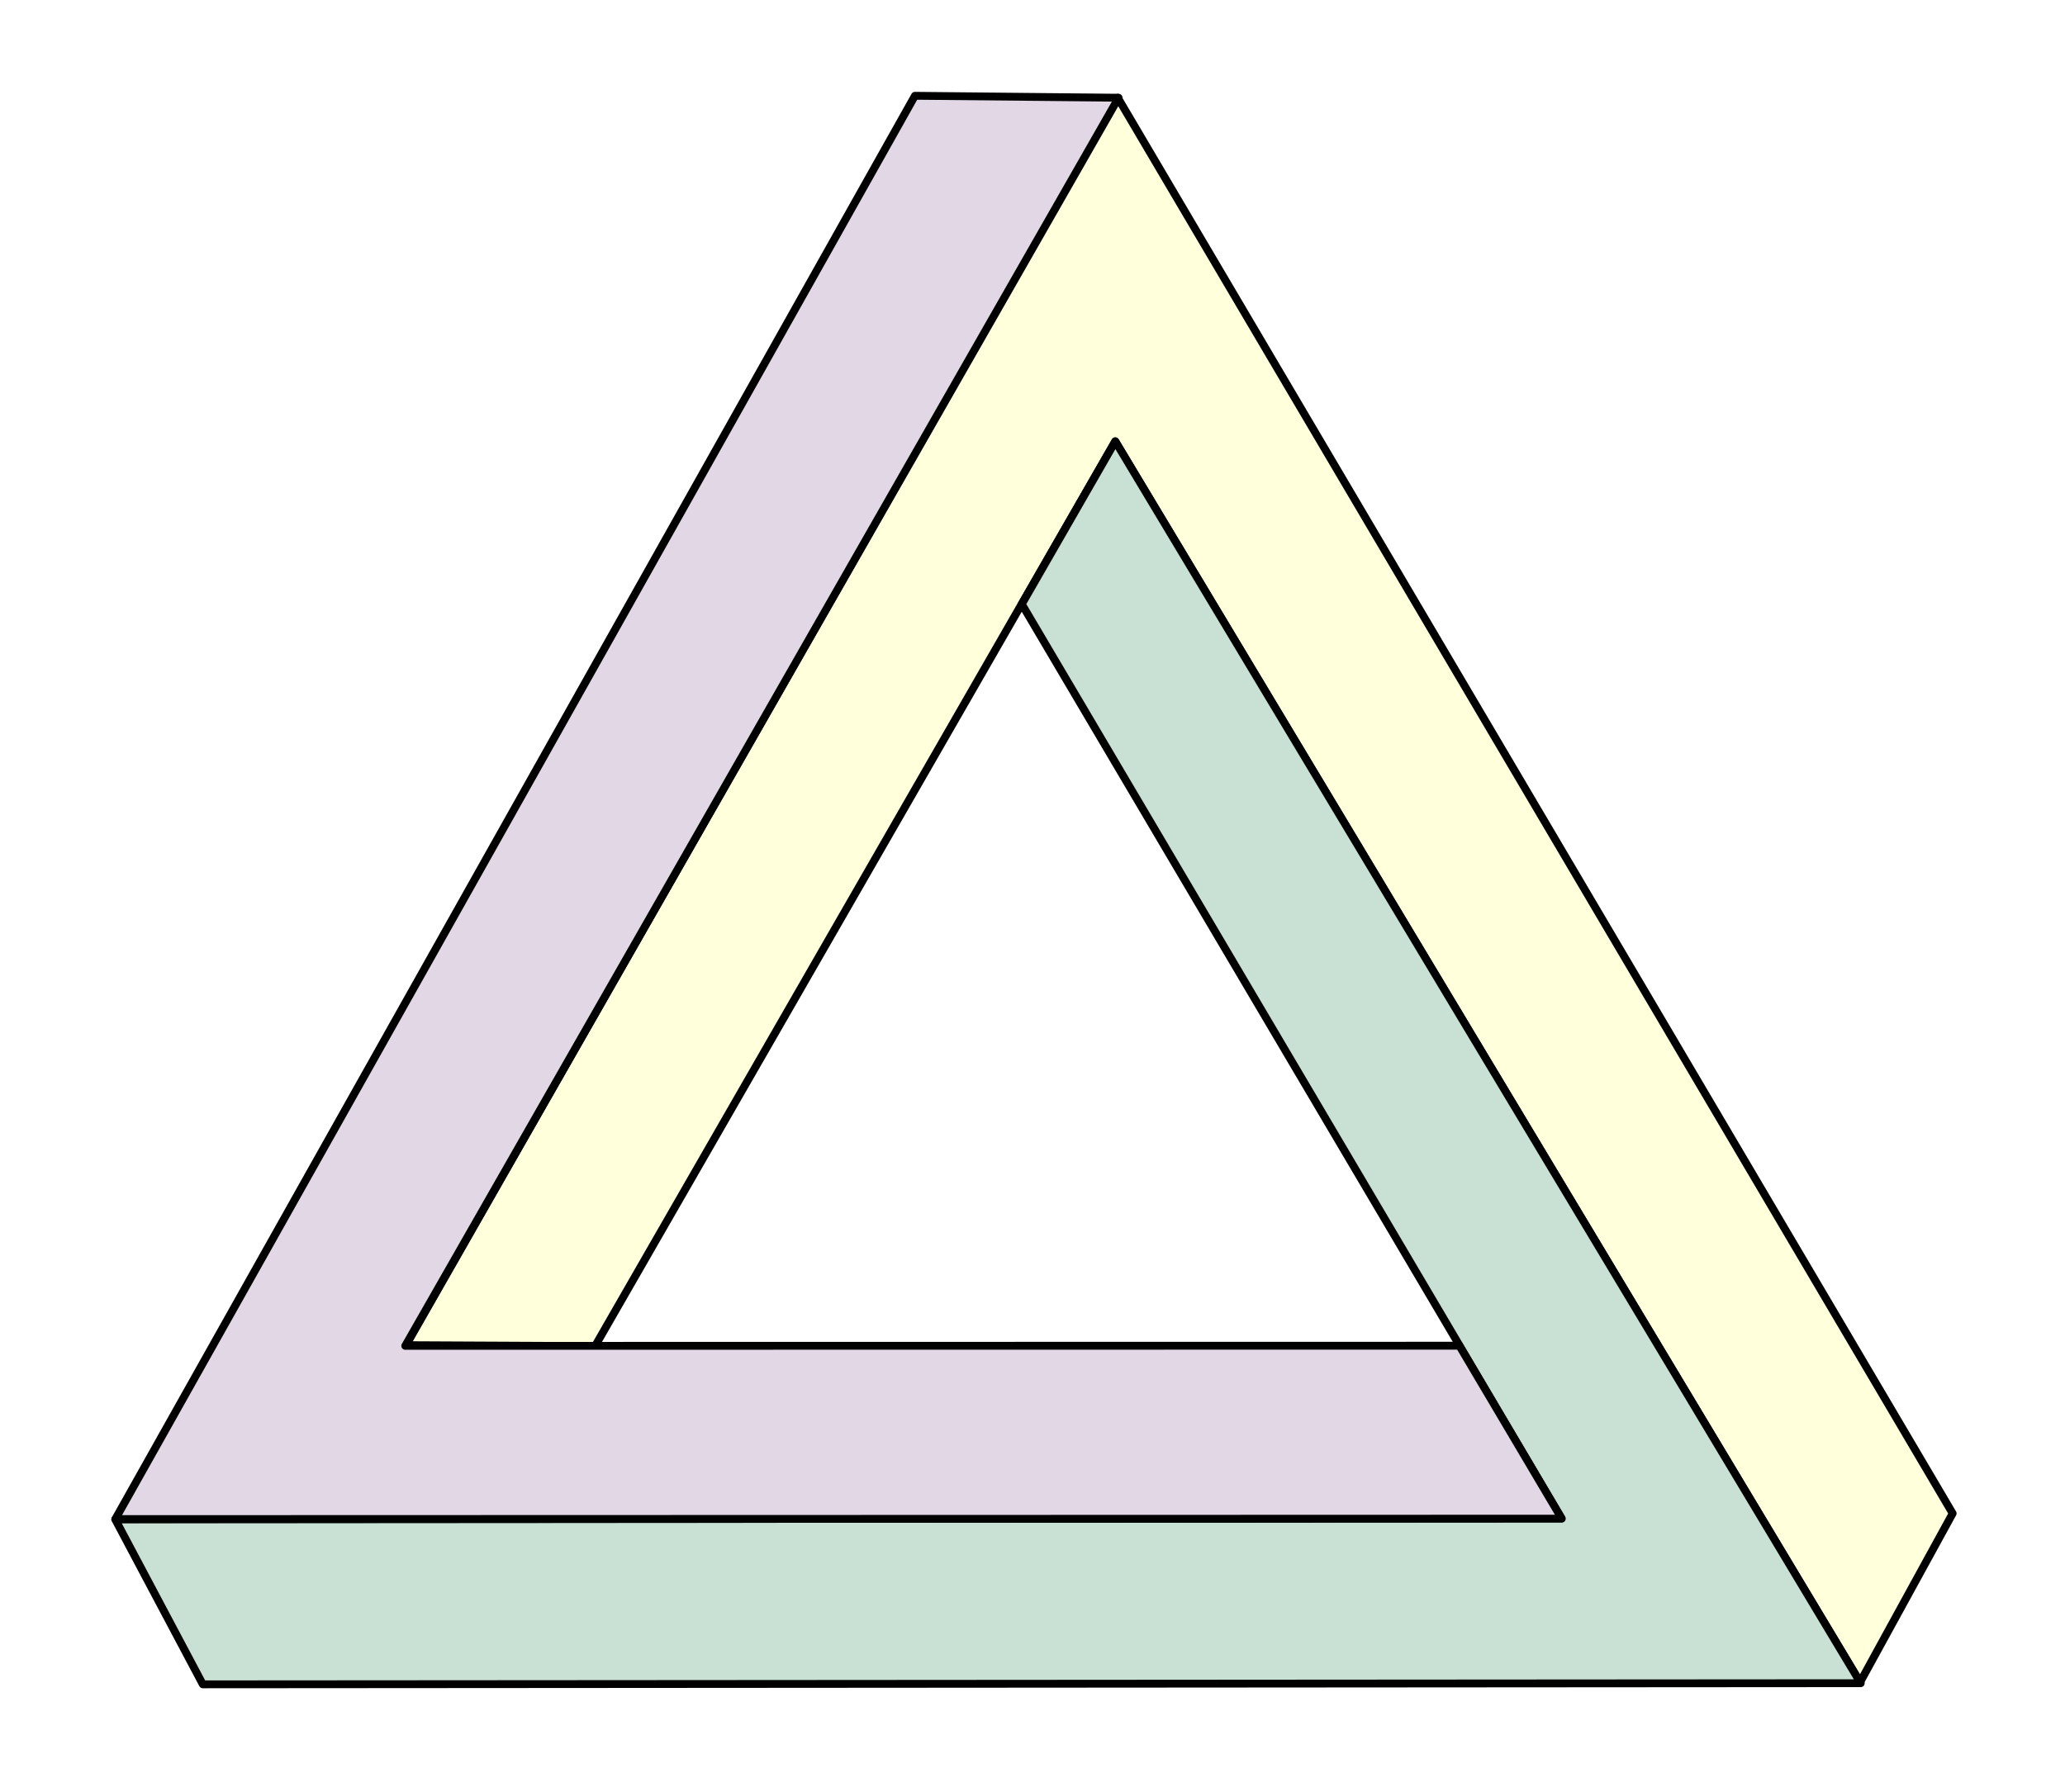
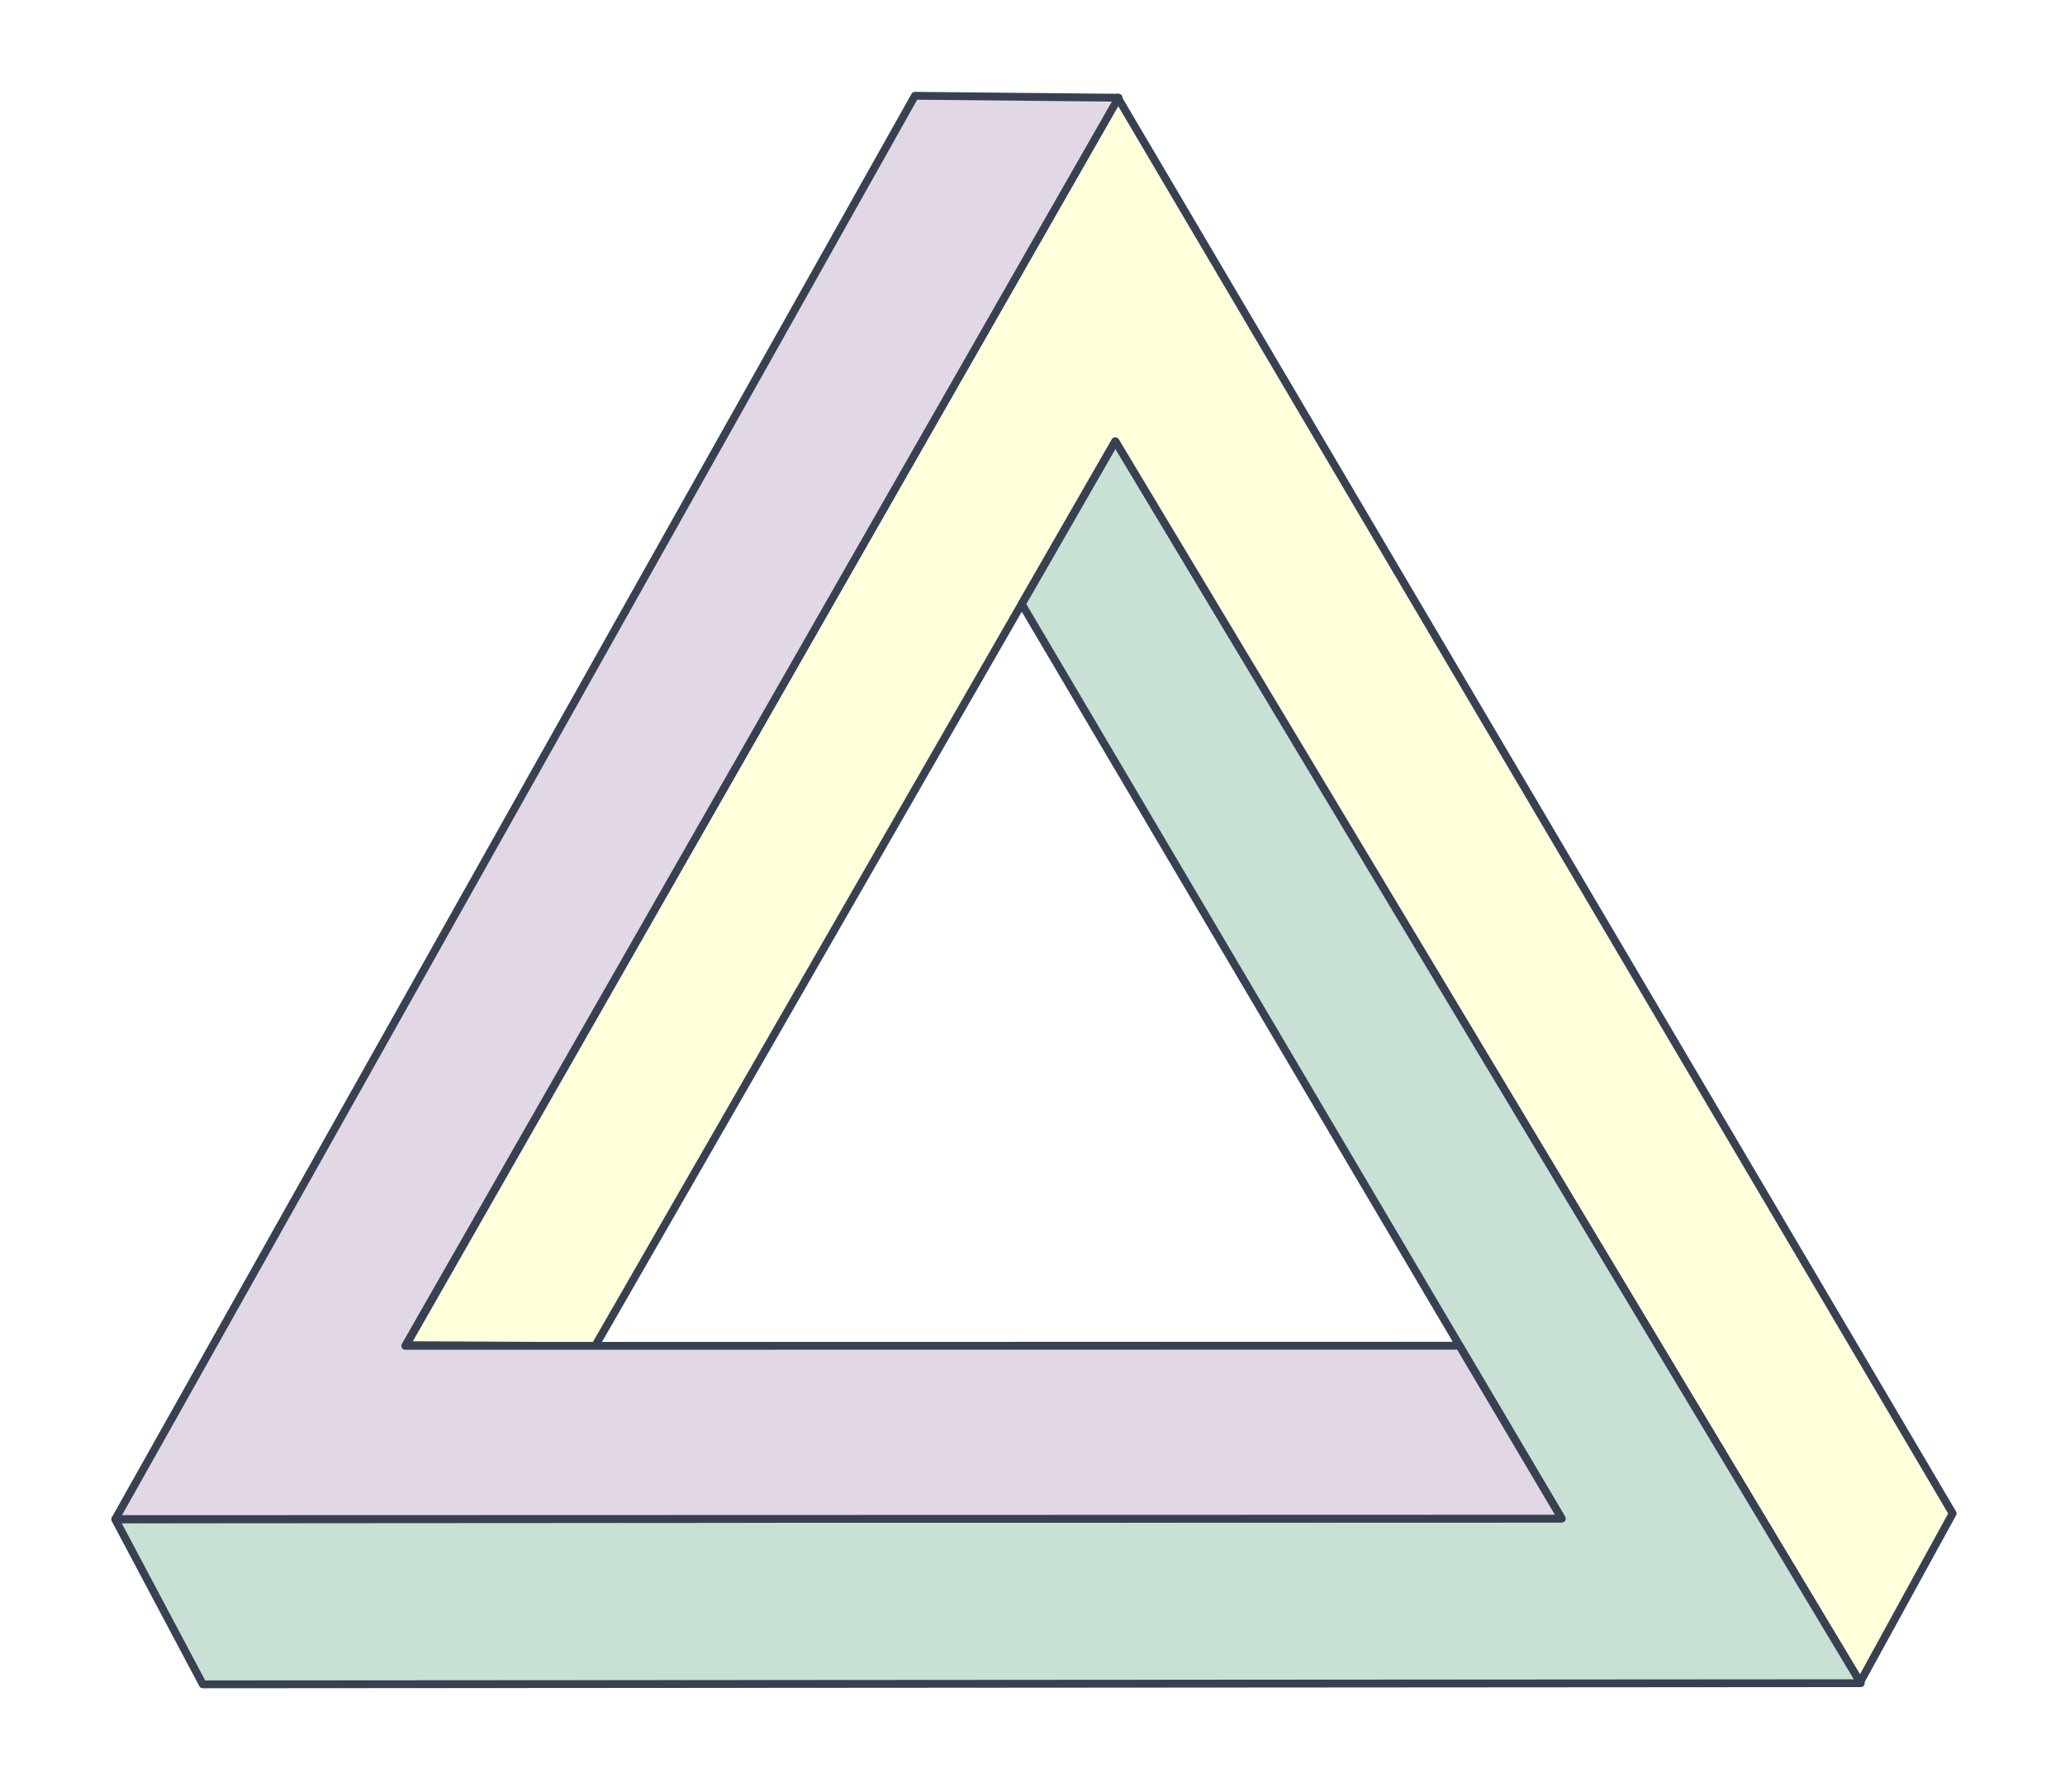
<svg xmlns="http://www.w3.org/2000/svg" id="svg2880" width="280" height="243" version="1.0">
  <defs id="defs2883" />
-   <path style="opacity:1;fill:#ffffdc;fill-opacity:1;stroke:black;stroke-width:1.063;stroke-linecap:round;stroke-linejoin:round;stroke-miterlimit:4;stroke-dasharray:none;stroke-dashoffset:1.125;stroke-opacity:1" d="M 55.062,182.438 L 80.688,182.562 L 151.219,59.844 L 252.216,228.151 L 264.767,205.258 L 151.562,13.25 L 55.062,182.438 z " id="path2909" />
-   <path style="opacity:1;fill:#c9e1d4;fill-opacity:1;stroke:black;stroke-width:1.063;stroke-linecap:round;stroke-linejoin:round;stroke-miterlimit:4;stroke-dasharray:none;stroke-dashoffset:1.125;stroke-opacity:1" d="M 15.625,206.062 L 27.5,228.438 L 252.305,228.283 L 151.232,59.859 L 138.549,81.934 L 211.734,205.927 L 15.625,206.062 z " id="path2911" />
-   <path style="opacity:1;fill:#e2d8e5;fill-opacity:1;stroke:black;stroke-width:1.063;stroke-linecap:round;stroke-linejoin:round;stroke-miterlimit:4;stroke-dasharray:none;stroke-dashoffset:1.125;stroke-opacity:1" d="M 124.056,12.991 L 15.639,206.025 L 211.764,205.968 L 197.881,182.512 L 54.949,182.532 L 151.674,13.254 L 124.056,12.991 z " id="path2899" />
+   <path style="opacity:1;fill:#ffffdc;fill-opacity:1;stroke:#374151;stroke-width:1.063;stroke-linecap:round;stroke-linejoin:round;stroke-miterlimit:4;stroke-dasharray:none;stroke-dashoffset:1.125;stroke-opacity:1" d="M 55.062,182.438 L 80.688,182.562 L 151.219,59.844 L 252.216,228.151 L 264.767,205.258 L 151.562,13.25 L 55.062,182.438 z " id="path2909" />
+   <path style="opacity:1;fill:#c9e1d4;fill-opacity:1;stroke:#374151;stroke-width:1.063;stroke-linecap:round;stroke-linejoin:round;stroke-miterlimit:4;stroke-dasharray:none;stroke-dashoffset:1.125;stroke-opacity:1" d="M 15.625,206.062 L 27.5,228.438 L 252.305,228.283 L 151.232,59.859 L 138.549,81.934 L 211.734,205.927 L 15.625,206.062 z " id="path2911" />
+   <path style="opacity:1;fill:#e2d8e5;fill-opacity:1;stroke:#374151;stroke-width:1.063;stroke-linecap:round;stroke-linejoin:round;stroke-miterlimit:4;stroke-dasharray:none;stroke-dashoffset:1.125;stroke-opacity:1" d="M 124.056,12.991 L 15.639,206.025 L 211.764,205.968 L 197.881,182.512 L 54.949,182.532 L 151.674,13.254 L 124.056,12.991 z " id="path2899" />
</svg>
